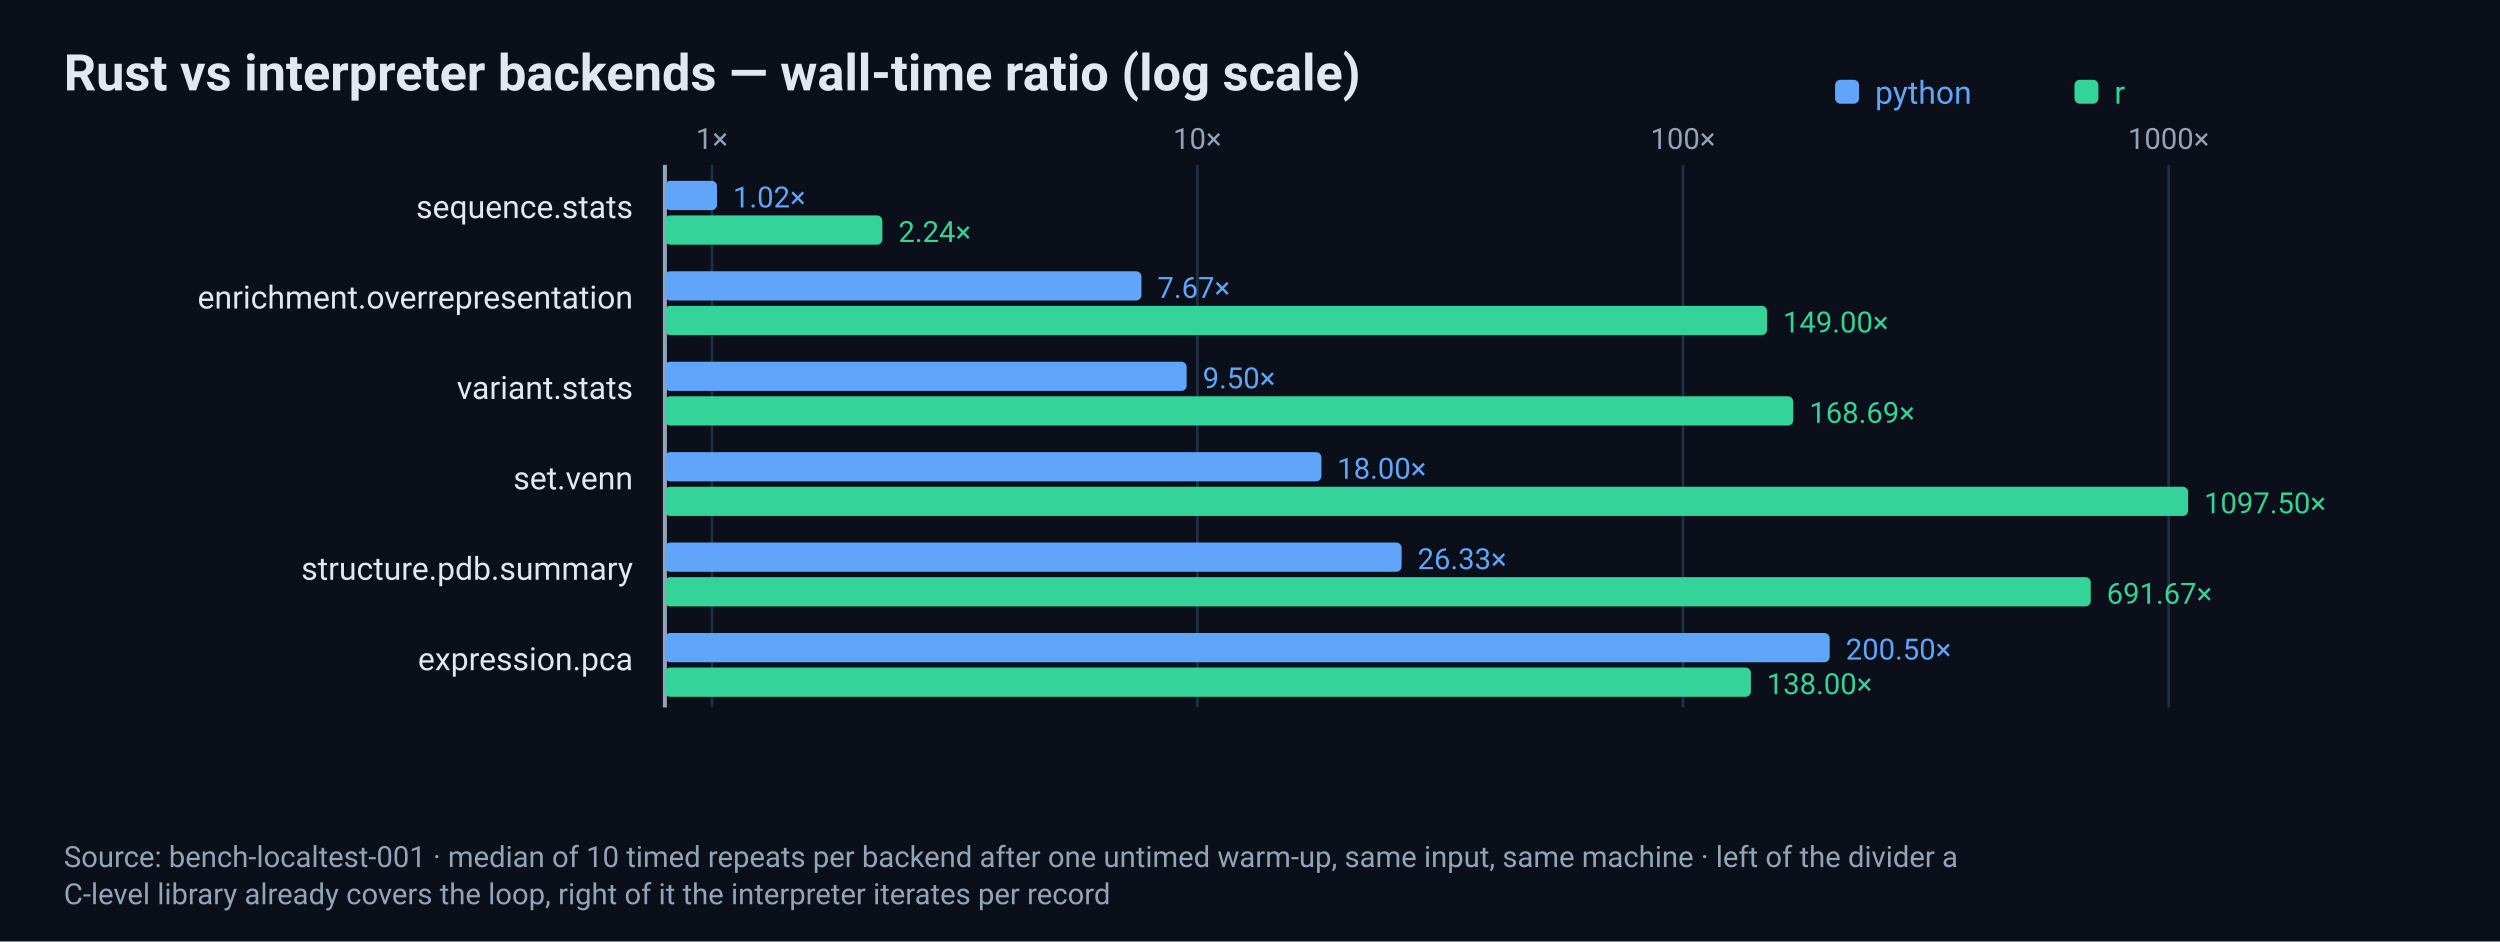
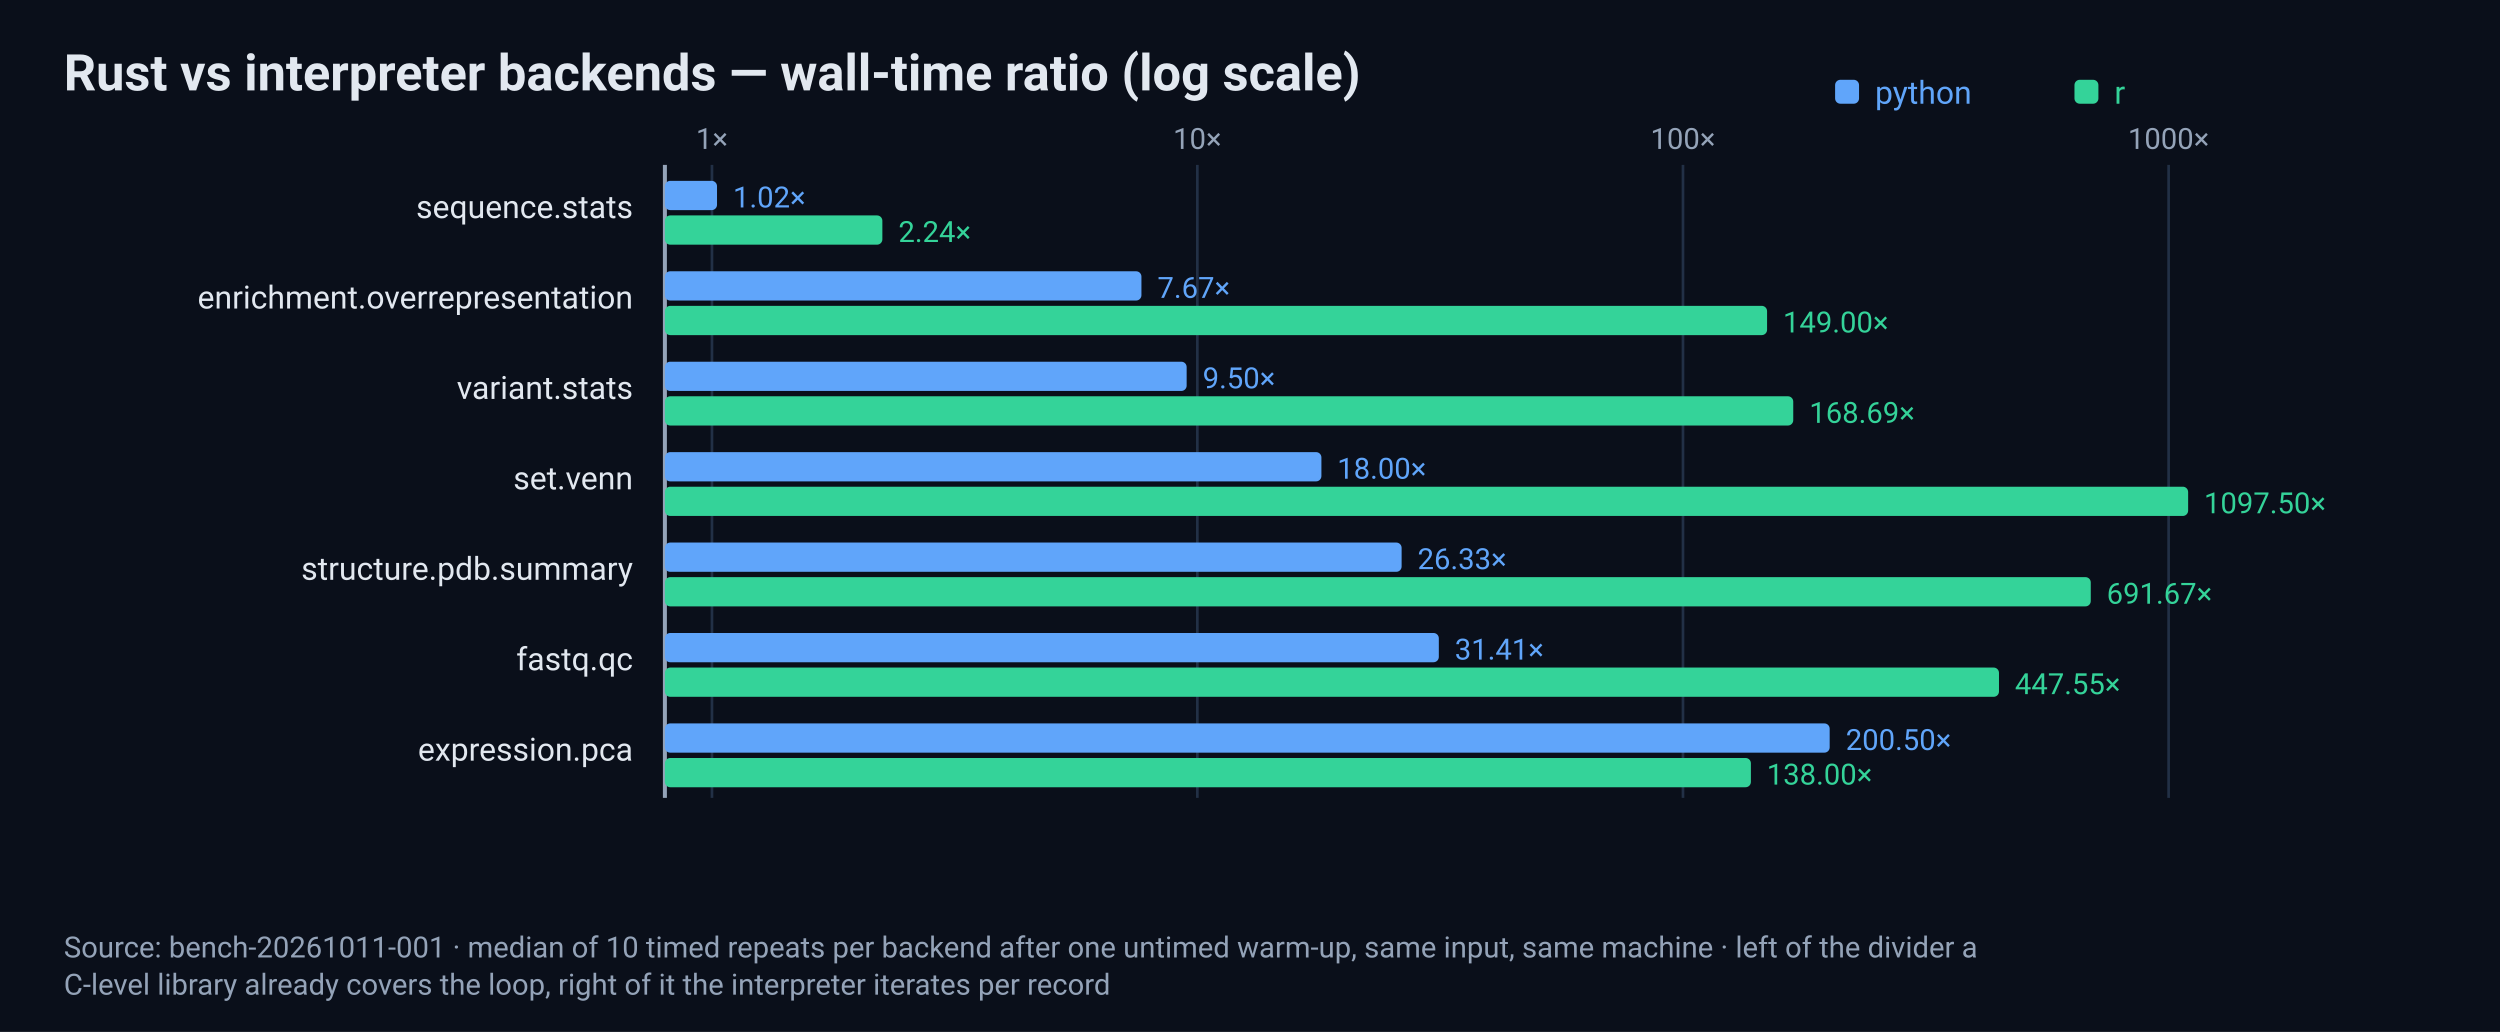
- <svg xmlns="http://www.w3.org/2000/svg" viewBox="0 0 940 354" width="940" height="354" role="img" aria-label="Rust vs interpreter backends — wall-time ratio (log scale)">
-   <rect width="940" height="354" fill="#0a0f1a" />
+ <svg xmlns="http://www.w3.org/2000/svg" viewBox="0 0 940 388" width="940" height="388" role="img" aria-label="Rust vs interpreter backends — wall-time ratio (log scale)">
+   <rect width="940" height="388" fill="#0a0f1a" />
  <text x="24" y="34" fill="#e2e8f0" font-family="-apple-system,BlinkMacSystemFont,'Segoe UI',Roboto,'Helvetica Neue',Arial,'Noto Sans SC',sans-serif" font-size="19" font-weight="600">Rust vs interpreter backends — wall-time ratio (log scale)</text>
-   <line x1="267.7" y1="62.0" x2="267.7" y2="266.0" stroke="#223046" stroke-width="1.0" opacity="1.0" />
+   <line x1="267.7" y1="62.0" x2="267.7" y2="300.0" stroke="#223046" stroke-width="1.0" opacity="1.0" />
  <text x="267.7" y="56.0" fill="#94a3b8" font-family="-apple-system,BlinkMacSystemFont,'Segoe UI',Roboto,'Helvetica Neue',Arial,'Noto Sans SC',sans-serif" font-size="11" font-weight="400" text-anchor="middle">1×</text>
-   <line x1="450.2" y1="62.0" x2="450.2" y2="266.0" stroke="#223046" stroke-width="1.0" opacity="1.0" />
+   <line x1="450.2" y1="62.0" x2="450.2" y2="300.0" stroke="#223046" stroke-width="1.0" opacity="1.0" />
  <text x="450.2" y="56.0" fill="#94a3b8" font-family="-apple-system,BlinkMacSystemFont,'Segoe UI',Roboto,'Helvetica Neue',Arial,'Noto Sans SC',sans-serif" font-size="11" font-weight="400" text-anchor="middle">10×</text>
-   <line x1="632.8" y1="62.0" x2="632.8" y2="266.0" stroke="#223046" stroke-width="1.0" opacity="1.0" />
+   <line x1="632.8" y1="62.0" x2="632.8" y2="300.0" stroke="#223046" stroke-width="1.0" opacity="1.0" />
  <text x="632.8" y="56.0" fill="#94a3b8" font-family="-apple-system,BlinkMacSystemFont,'Segoe UI',Roboto,'Helvetica Neue',Arial,'Noto Sans SC',sans-serif" font-size="11" font-weight="400" text-anchor="middle">100×</text>
-   <line x1="815.4" y1="62.0" x2="815.4" y2="266.0" stroke="#223046" stroke-width="1.0" opacity="1.0" />
+   <line x1="815.4" y1="62.0" x2="815.4" y2="300.0" stroke="#223046" stroke-width="1.0" opacity="1.0" />
  <text x="815.4" y="56.0" fill="#94a3b8" font-family="-apple-system,BlinkMacSystemFont,'Segoe UI',Roboto,'Helvetica Neue',Arial,'Noto Sans SC',sans-serif" font-size="11" font-weight="400" text-anchor="middle">1000×</text>
-   <line x1="250.0" y1="62.0" x2="250.0" y2="266.0" stroke="#94a3b8" stroke-width="1.5" opacity="1.0" />
+   <line x1="250.0" y1="62.0" x2="250.0" y2="300.0" stroke="#94a3b8" stroke-width="1.5" opacity="1.0" />
  <text x="238.0" y="82.0" fill="#e2e8f0" font-family="-apple-system,BlinkMacSystemFont,'Segoe UI',Roboto,'Helvetica Neue',Arial,'Noto Sans SC',sans-serif" font-size="12" font-weight="400" text-anchor="end">sequence.stats</text>
  <rect x="250.00" y="68.00" width="19.60" height="11.00" rx="2.0" fill="#60a5fa" opacity="1.0" />
  <text x="275.6" y="78.0" fill="#60a5fa" font-family="-apple-system,BlinkMacSystemFont,'Segoe UI',Roboto,'Helvetica Neue',Arial,'Noto Sans SC',sans-serif" font-size="11" font-weight="400" text-anchor="start">1.02×</text>
  <rect x="250.00" y="81.00" width="81.77" height="11.00" rx="2.0" fill="#34d399" opacity="1.0" />
  <text x="337.8" y="91.0" fill="#34d399" font-family="-apple-system,BlinkMacSystemFont,'Segoe UI',Roboto,'Helvetica Neue',Arial,'Noto Sans SC',sans-serif" font-size="11" font-weight="400" text-anchor="start">2.24×</text>
  <text x="238.0" y="116.0" fill="#e2e8f0" font-family="-apple-system,BlinkMacSystemFont,'Segoe UI',Roboto,'Helvetica Neue',Arial,'Noto Sans SC',sans-serif" font-size="12" font-weight="400" text-anchor="end">enrichment.overrepresentation</text>
  <rect x="250.00" y="102.00" width="179.18" height="11.00" rx="2.0" fill="#60a5fa" opacity="1.0" />
  <text x="435.2" y="112.0" fill="#60a5fa" font-family="-apple-system,BlinkMacSystemFont,'Segoe UI',Roboto,'Helvetica Neue',Arial,'Noto Sans SC',sans-serif" font-size="11" font-weight="400" text-anchor="start">7.67×</text>
  <rect x="250.00" y="115.00" width="414.42" height="11.00" rx="2.0" fill="#34d399" opacity="1.0" />
  <text x="670.4" y="125.0" fill="#34d399" font-family="-apple-system,BlinkMacSystemFont,'Segoe UI',Roboto,'Helvetica Neue',Arial,'Noto Sans SC',sans-serif" font-size="11" font-weight="400" text-anchor="start">149.00×</text>
  <text x="238.0" y="150.0" fill="#e2e8f0" font-family="-apple-system,BlinkMacSystemFont,'Segoe UI',Roboto,'Helvetica Neue',Arial,'Noto Sans SC',sans-serif" font-size="12" font-weight="400" text-anchor="end">variant.stats</text>
  <rect x="250.00" y="136.00" width="196.18" height="11.00" rx="2.0" fill="#60a5fa" opacity="1.0" />
  <text x="452.2" y="146.0" fill="#60a5fa" font-family="-apple-system,BlinkMacSystemFont,'Segoe UI',Roboto,'Helvetica Neue',Arial,'Noto Sans SC',sans-serif" font-size="11" font-weight="400" text-anchor="start">9.50×</text>
  <rect x="250.00" y="149.00" width="424.26" height="11.00" rx="2.0" fill="#34d399" opacity="1.0" />
  <text x="680.3" y="159.0" fill="#34d399" font-family="-apple-system,BlinkMacSystemFont,'Segoe UI',Roboto,'Helvetica Neue',Arial,'Noto Sans SC',sans-serif" font-size="11" font-weight="400" text-anchor="start">168.69×</text>
  <text x="238.0" y="184.0" fill="#e2e8f0" font-family="-apple-system,BlinkMacSystemFont,'Segoe UI',Roboto,'Helvetica Neue',Arial,'Noto Sans SC',sans-serif" font-size="12" font-weight="400" text-anchor="end">set.venn</text>
  <rect x="250.00" y="170.00" width="246.85" height="11.00" rx="2.0" fill="#60a5fa" opacity="1.0" />
  <text x="502.8" y="180.0" fill="#60a5fa" font-family="-apple-system,BlinkMacSystemFont,'Segoe UI',Roboto,'Helvetica Neue',Arial,'Noto Sans SC',sans-serif" font-size="11" font-weight="400" text-anchor="start">18.00×</text>
  <rect x="250.00" y="183.00" width="572.74" height="11.00" rx="2.0" fill="#34d399" opacity="1.0" />
  <text x="828.7" y="193.0" fill="#34d399" font-family="-apple-system,BlinkMacSystemFont,'Segoe UI',Roboto,'Helvetica Neue',Arial,'Noto Sans SC',sans-serif" font-size="11" font-weight="400" text-anchor="start">1097.50×</text>
  <text x="238.0" y="218.0" fill="#e2e8f0" font-family="-apple-system,BlinkMacSystemFont,'Segoe UI',Roboto,'Helvetica Neue',Arial,'Noto Sans SC',sans-serif" font-size="12" font-weight="400" text-anchor="end">structure.pdb.summary</text>
  <rect x="250.00" y="204.00" width="277.01" height="11.00" rx="2.0" fill="#60a5fa" opacity="1.0" />
  <text x="533.0" y="214.0" fill="#60a5fa" font-family="-apple-system,BlinkMacSystemFont,'Segoe UI',Roboto,'Helvetica Neue',Arial,'Noto Sans SC',sans-serif" font-size="11" font-weight="400" text-anchor="start">26.33×</text>
  <rect x="250.00" y="217.00" width="536.13" height="11.00" rx="2.0" fill="#34d399" opacity="1.0" />
  <text x="792.1" y="227.0" fill="#34d399" font-family="-apple-system,BlinkMacSystemFont,'Segoe UI',Roboto,'Helvetica Neue',Arial,'Noto Sans SC',sans-serif" font-size="11" font-weight="400" text-anchor="start">691.67×</text>
-   <text x="238.0" y="252.0" fill="#e2e8f0" font-family="-apple-system,BlinkMacSystemFont,'Segoe UI',Roboto,'Helvetica Neue',Arial,'Noto Sans SC',sans-serif" font-size="12" font-weight="400" text-anchor="end">expression.pca</text>
-   <rect x="250.00" y="238.00" width="437.96" height="11.00" rx="2.0" fill="#60a5fa" opacity="1.0" />
-   <text x="694.0" y="248.0" fill="#60a5fa" font-family="-apple-system,BlinkMacSystemFont,'Segoe UI',Roboto,'Helvetica Neue',Arial,'Noto Sans SC',sans-serif" font-size="11" font-weight="400" text-anchor="start">200.50×</text>
-   <rect x="250.00" y="251.00" width="408.34" height="11.00" rx="2.0" fill="#34d399" opacity="1.0" />
-   <text x="664.3" y="261.0" fill="#34d399" font-family="-apple-system,BlinkMacSystemFont,'Segoe UI',Roboto,'Helvetica Neue',Arial,'Noto Sans SC',sans-serif" font-size="11" font-weight="400" text-anchor="start">138.00×</text>
+   <text x="238.0" y="252.0" fill="#e2e8f0" font-family="-apple-system,BlinkMacSystemFont,'Segoe UI',Roboto,'Helvetica Neue',Arial,'Noto Sans SC',sans-serif" font-size="12" font-weight="400" text-anchor="end">fastq.qc</text>
+   <rect x="250.00" y="238.00" width="291.00" height="11.00" rx="2.0" fill="#60a5fa" opacity="1.0" />
+   <text x="547.0" y="248.0" fill="#60a5fa" font-family="-apple-system,BlinkMacSystemFont,'Segoe UI',Roboto,'Helvetica Neue',Arial,'Noto Sans SC',sans-serif" font-size="11" font-weight="400" text-anchor="start">31.41×</text>
+   <rect x="250.00" y="251.00" width="501.62" height="11.00" rx="2.0" fill="#34d399" opacity="1.0" />
+   <text x="757.6" y="261.0" fill="#34d399" font-family="-apple-system,BlinkMacSystemFont,'Segoe UI',Roboto,'Helvetica Neue',Arial,'Noto Sans SC',sans-serif" font-size="11" font-weight="400" text-anchor="start">447.55×</text>
+   <text x="238.0" y="286.0" fill="#e2e8f0" font-family="-apple-system,BlinkMacSystemFont,'Segoe UI',Roboto,'Helvetica Neue',Arial,'Noto Sans SC',sans-serif" font-size="12" font-weight="400" text-anchor="end">expression.pca</text>
+   <rect x="250.00" y="272.00" width="437.96" height="11.00" rx="2.0" fill="#60a5fa" opacity="1.0" />
+   <text x="694.0" y="282.0" fill="#60a5fa" font-family="-apple-system,BlinkMacSystemFont,'Segoe UI',Roboto,'Helvetica Neue',Arial,'Noto Sans SC',sans-serif" font-size="11" font-weight="400" text-anchor="start">200.50×</text>
+   <rect x="250.00" y="285.00" width="408.34" height="11.00" rx="2.0" fill="#34d399" opacity="1.0" />
+   <text x="664.3" y="295.0" fill="#34d399" font-family="-apple-system,BlinkMacSystemFont,'Segoe UI',Roboto,'Helvetica Neue',Arial,'Noto Sans SC',sans-serif" font-size="11" font-weight="400" text-anchor="start">138.00×</text>
  <text x="856.0" y="56.0" fill="#e2e8f0" font-family="-apple-system,BlinkMacSystemFont,'Segoe UI',Roboto,'Helvetica Neue',Arial,'Noto Sans SC',sans-serif" font-size="12" font-weight="400" text-anchor="start" />
  <rect x="690.00" y="30.00" width="9.00" height="9.00" rx="2" fill="#60a5fa" opacity="1.0" />
  <text x="705.0" y="39.0" fill="#60a5fa" font-family="-apple-system,BlinkMacSystemFont,'Segoe UI',Roboto,'Helvetica Neue',Arial,'Noto Sans SC',sans-serif" font-size="12" font-weight="400" text-anchor="start">python</text>
  <rect x="780.00" y="30.00" width="9.00" height="9.00" rx="2" fill="#34d399" opacity="1.0" />
  <text x="795.0" y="39.0" fill="#34d399" font-family="-apple-system,BlinkMacSystemFont,'Segoe UI',Roboto,'Helvetica Neue',Arial,'Noto Sans SC',sans-serif" font-size="12" font-weight="400" text-anchor="start">r</text>
-   <text x="24" y="326" fill="#94a3b8" font-family="-apple-system,BlinkMacSystemFont,'Segoe UI',Roboto,'Helvetica Neue',Arial,'Noto Sans SC',sans-serif" font-size="11">Source: bench-localtest-001 · median of 10 timed repeats per backend after one untimed warm-up, same input, same machine · left of the divider a</text>
-   <text x="24" y="340" fill="#94a3b8" font-family="-apple-system,BlinkMacSystemFont,'Segoe UI',Roboto,'Helvetica Neue',Arial,'Noto Sans SC',sans-serif" font-size="11">C-level library already covers the loop, right of it the interpreter iterates per record</text>
+   <text x="24" y="360" fill="#94a3b8" font-family="-apple-system,BlinkMacSystemFont,'Segoe UI',Roboto,'Helvetica Neue',Arial,'Noto Sans SC',sans-serif" font-size="11">Source: bench-20261011-001 · median of 10 timed repeats per backend after one untimed warm-up, same input, same machine · left of the divider a</text>
+   <text x="24" y="374" fill="#94a3b8" font-family="-apple-system,BlinkMacSystemFont,'Segoe UI',Roboto,'Helvetica Neue',Arial,'Noto Sans SC',sans-serif" font-size="11">C-level library already covers the loop, right of it the interpreter iterates per record</text>
</svg>
